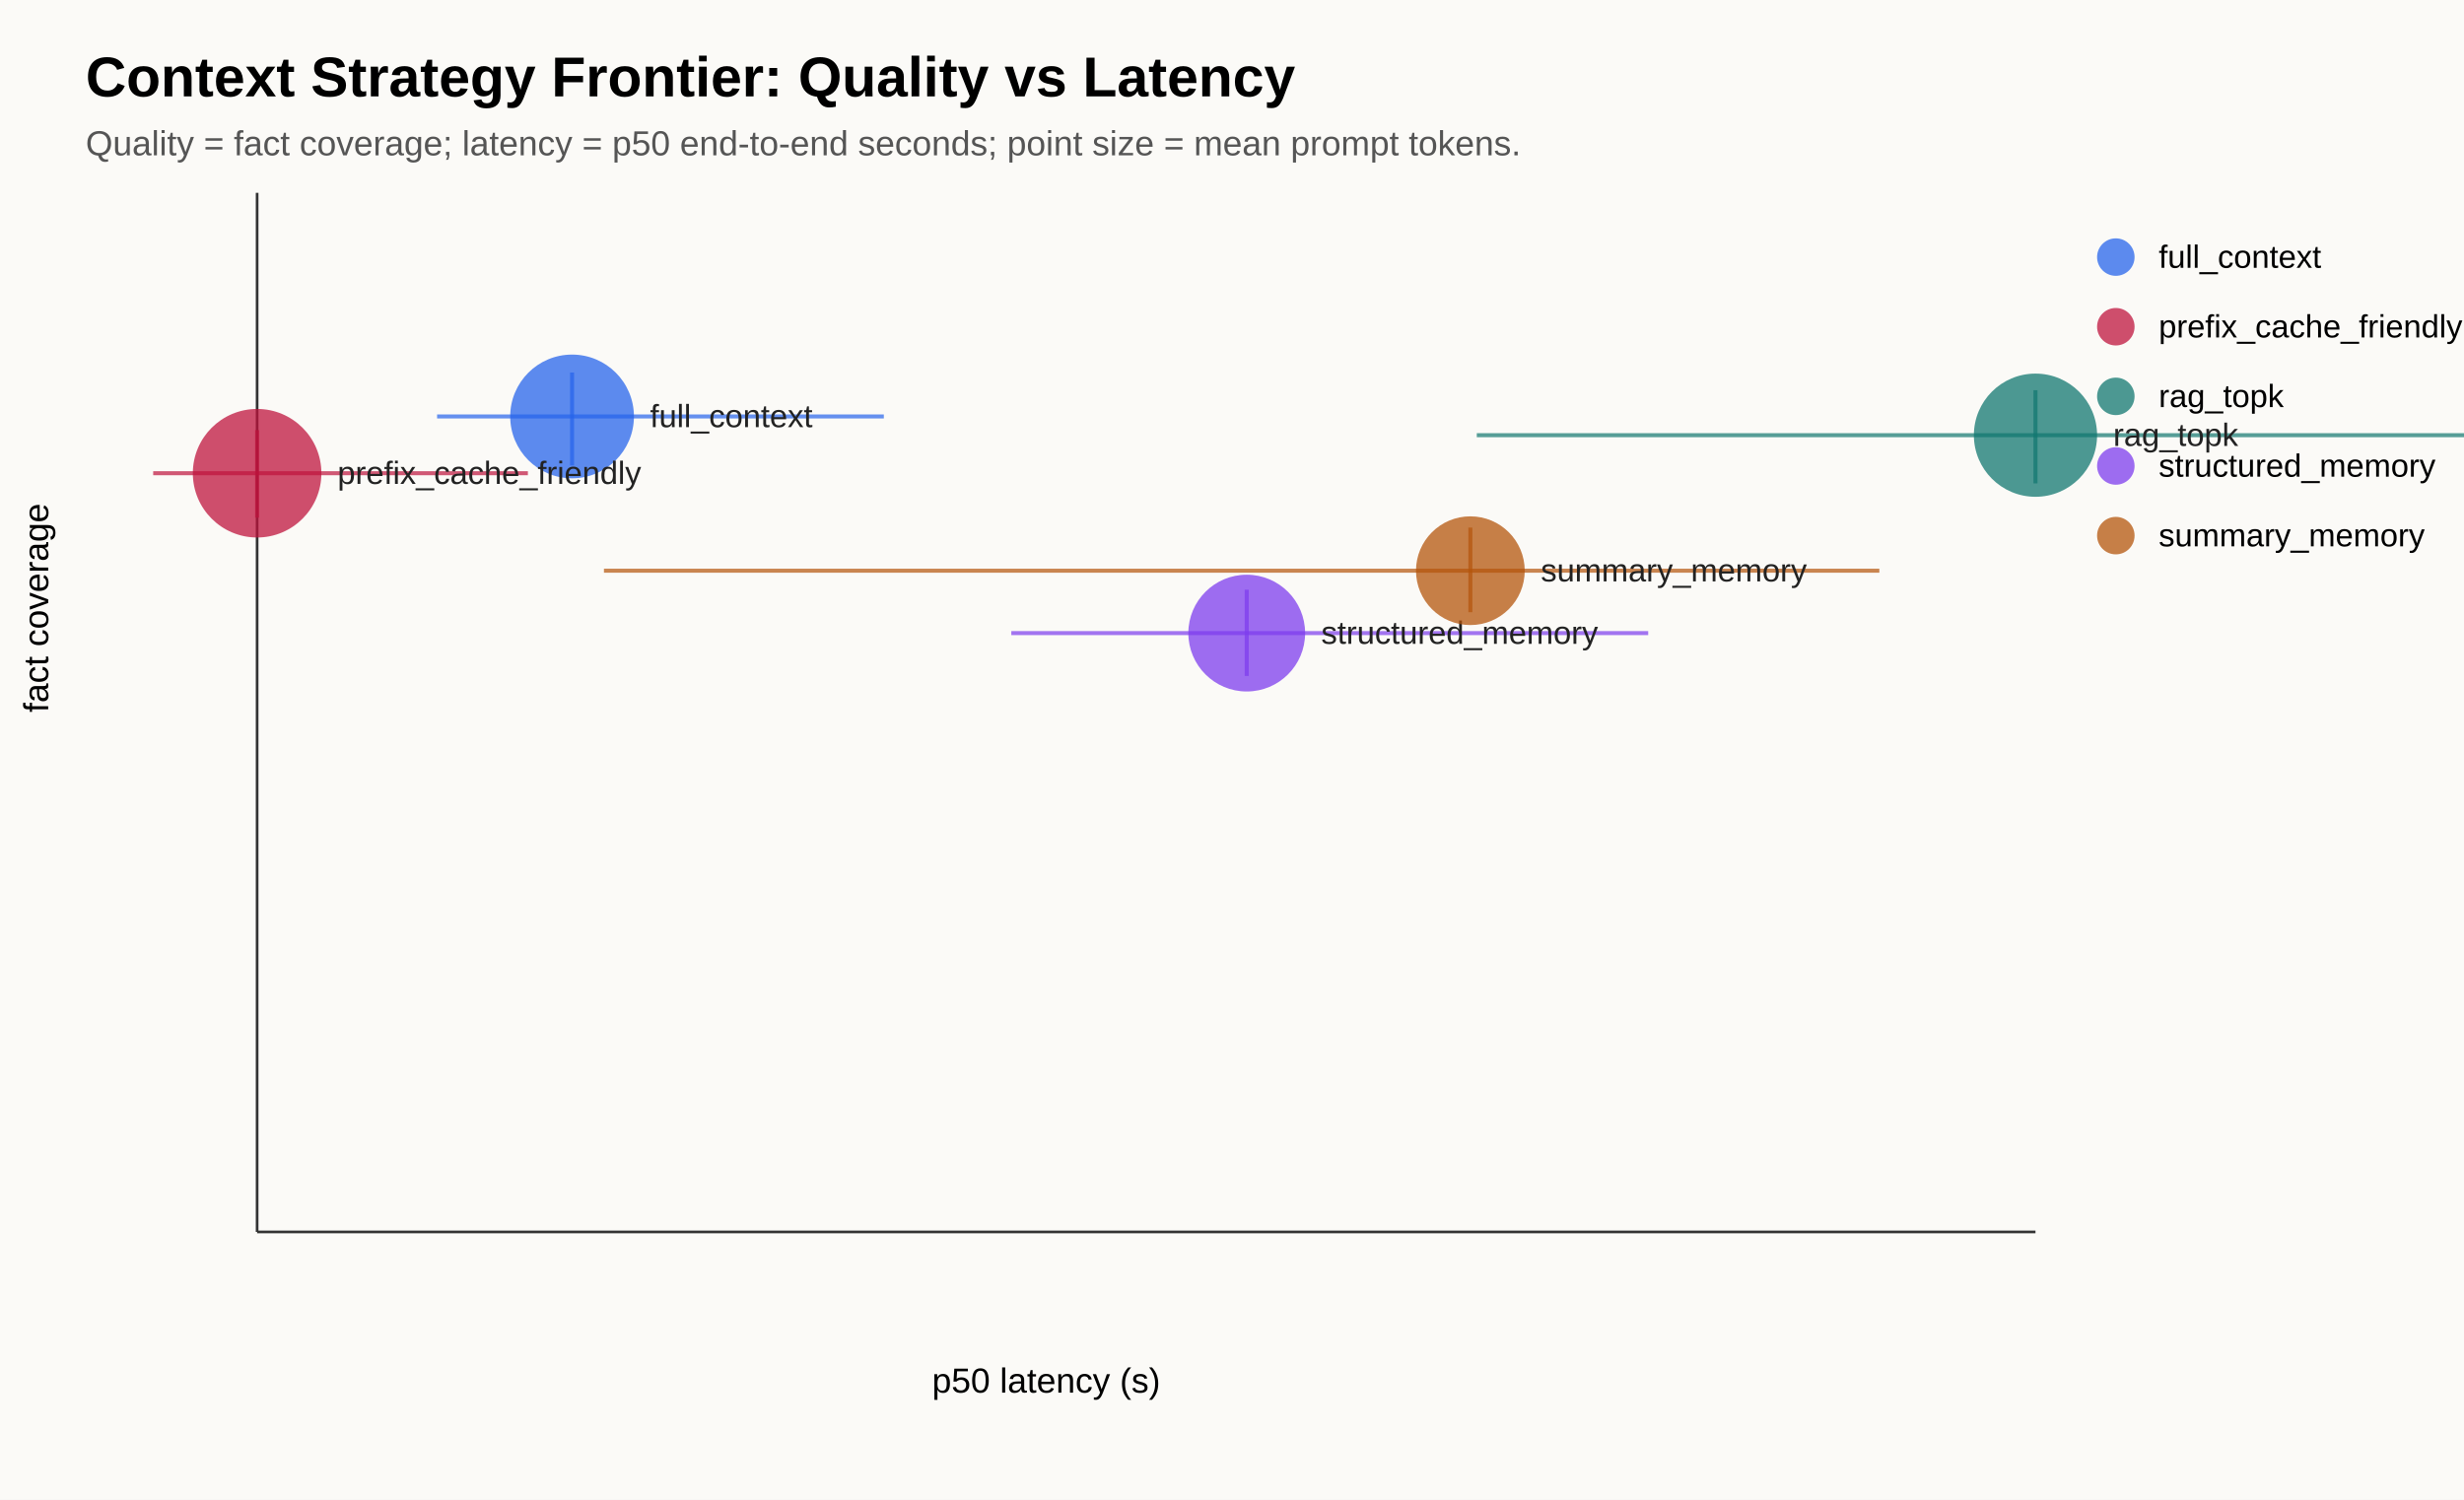
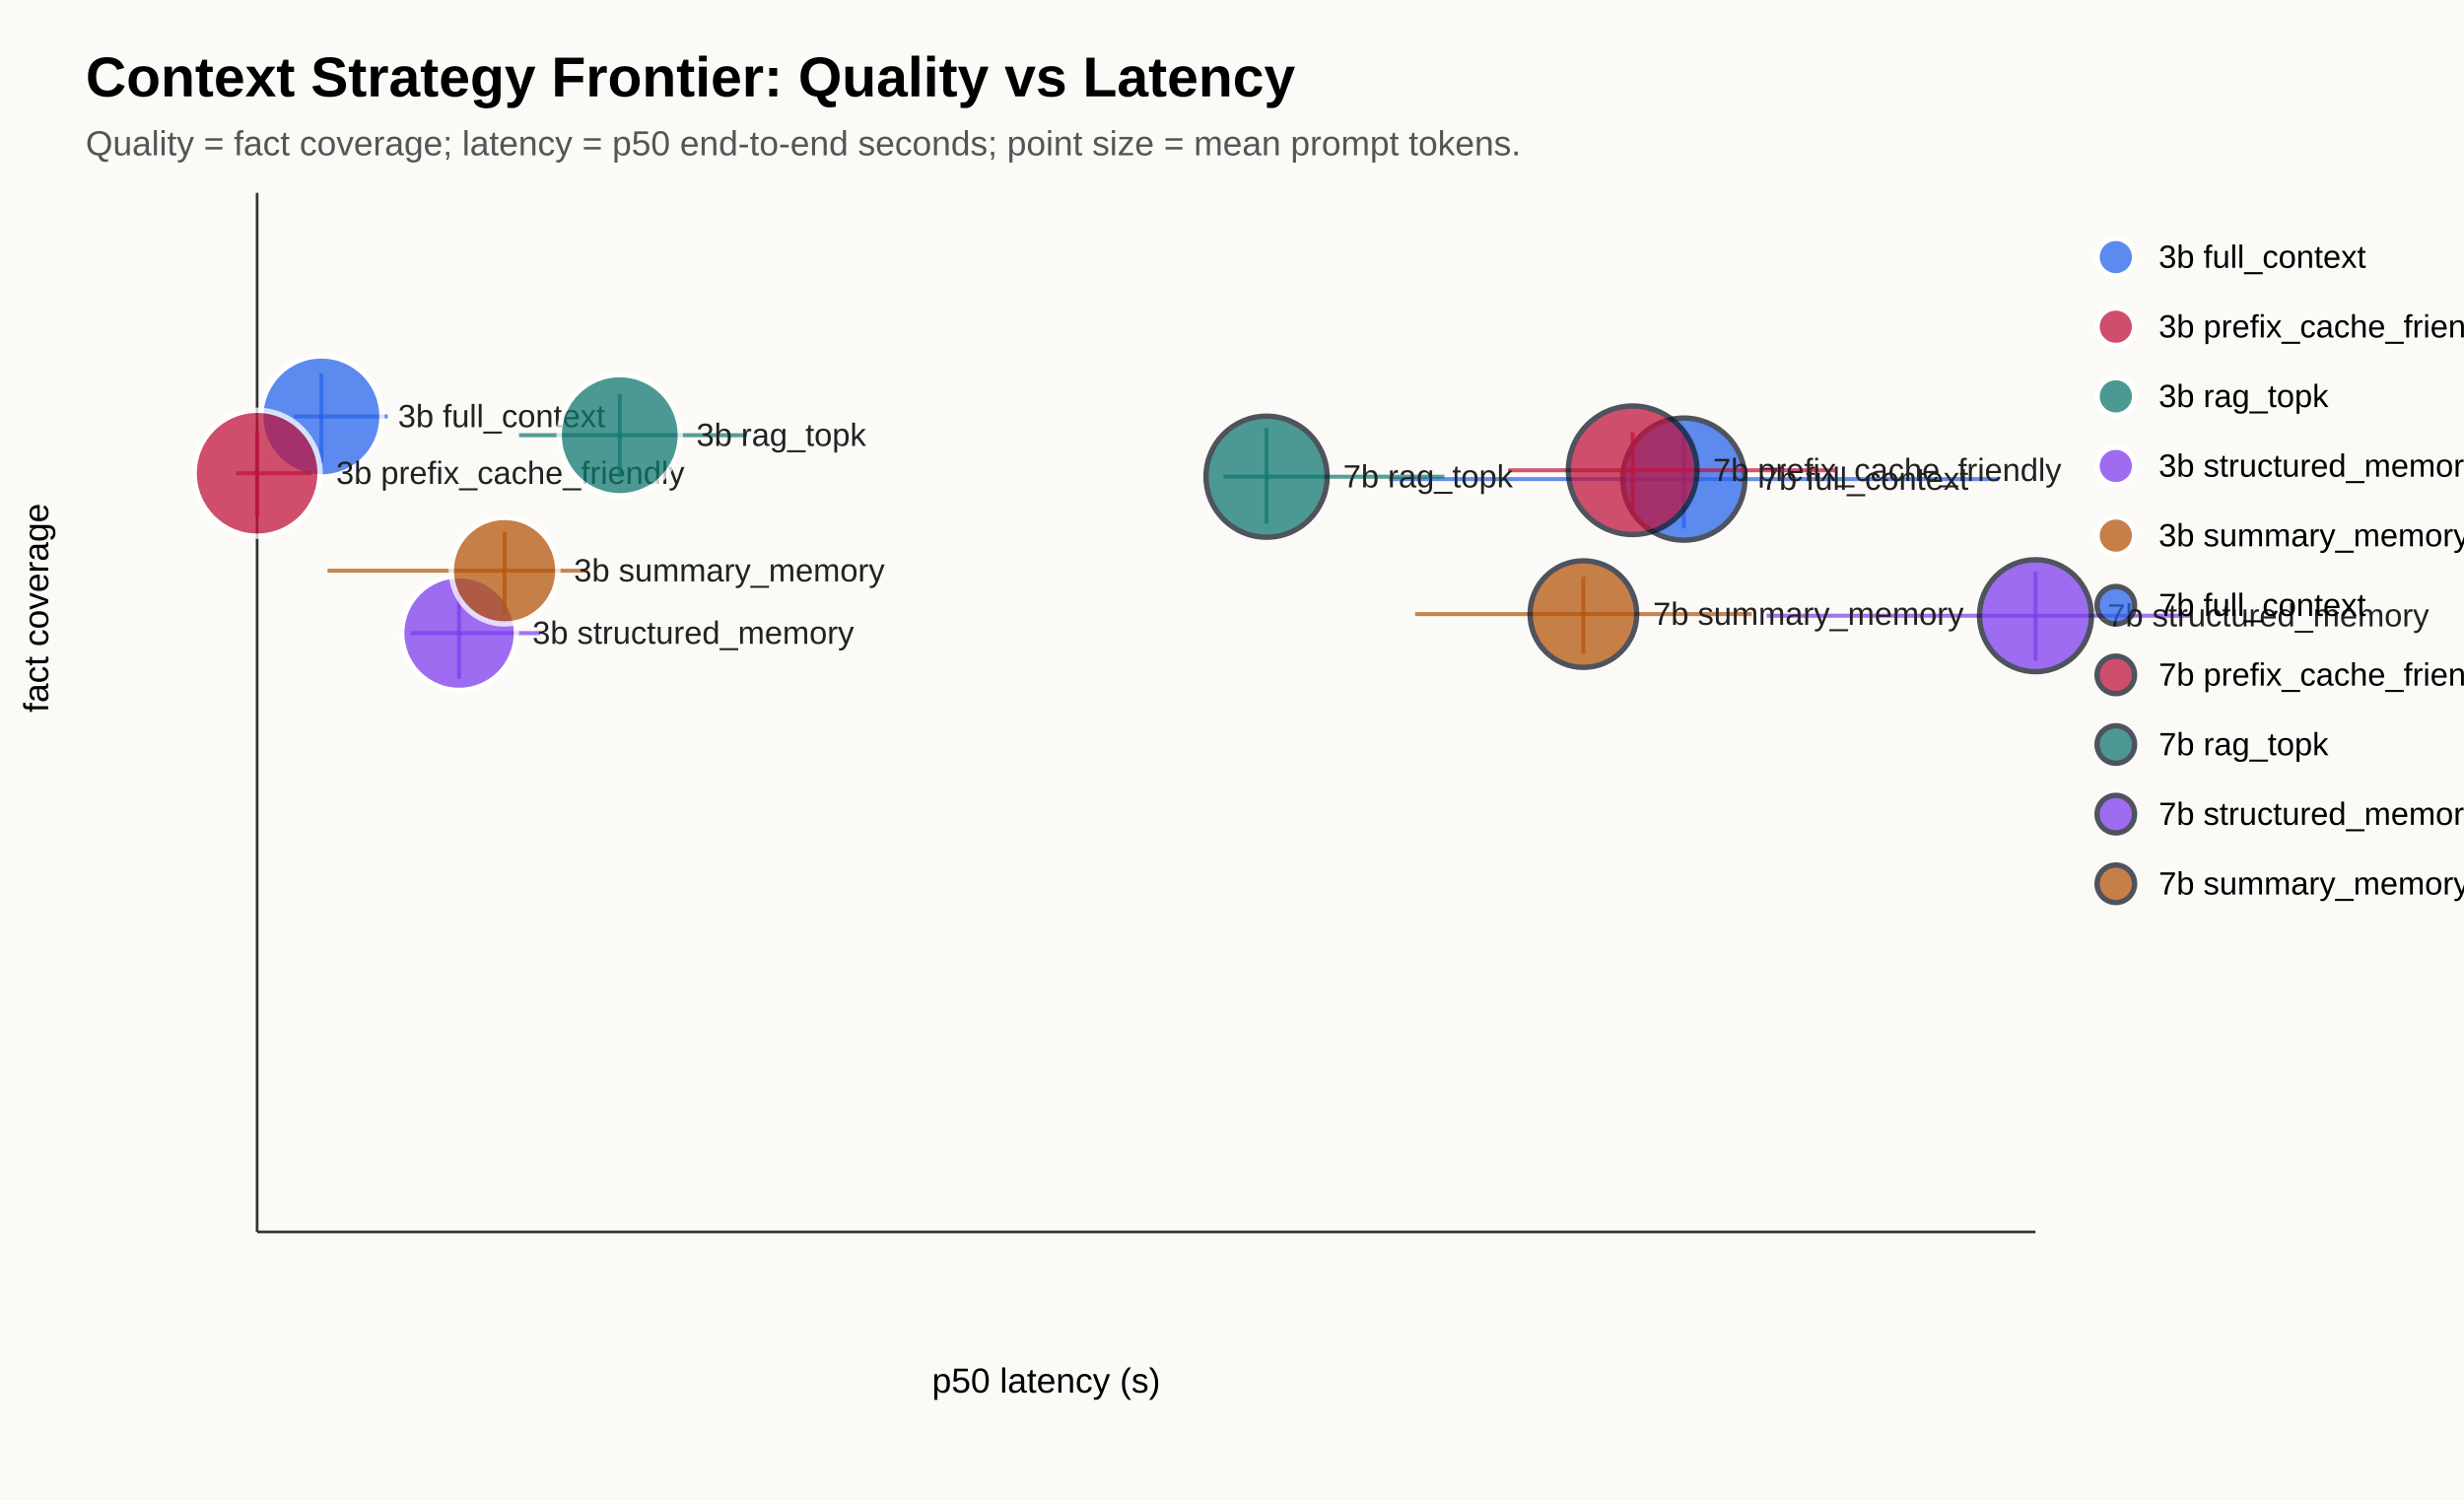
<svg xmlns="http://www.w3.org/2000/svg" width="920" height="560" viewBox="0 0 920 560">
  <rect width="100%" height="100%" fill="#fbfaf7" />
  <text x="32" y="36" font-family="Arial, sans-serif" font-size="21" font-weight="700">Context Strategy Frontier: Quality vs Latency</text>
  <text x="32" y="58" font-family="Arial, sans-serif" font-size="13" fill="#555">Quality = fact coverage; latency = p50 end-to-end seconds; point size = mean prompt tokens.</text>
  <line x1="96" y1="460" x2="760" y2="460" stroke="#333" stroke-width="1" />
  <line x1="96" y1="72" x2="96" y2="460" stroke="#333" stroke-width="1" />
  <text x="348" y="520" font-family="Arial, sans-serif" font-size="13">p50 latency (s)</text>
  <text x="18" y="266" font-family="Arial, sans-serif" font-size="13" transform="rotate(-90 18 266)">fact coverage</text>
-   <line x1="163.2" y1="155.5" x2="330.0" y2="155.5" stroke="#2563eb" stroke-width="1.5" opacity="0.7" />
-   <line x1="213.6" y1="173.8" x2="213.6" y2="139.1" stroke="#2563eb" stroke-width="1.5" opacity="0.7" />
-   <circle cx="213.6" cy="155.5" r="23.1" fill="#2563eb" opacity="0.74" />
-   <text x="242.7" y="159.5" font-family="Arial, sans-serif" font-size="12" fill="#222">full_context</text>
-   <line x1="57.2" y1="176.7" x2="197.1" y2="176.7" stroke="#be123c" stroke-width="1.5" opacity="0.7" />
-   <line x1="96.0" y1="193.3" x2="96.0" y2="160.6" stroke="#be123c" stroke-width="1.5" opacity="0.7" />
-   <circle cx="96.0" cy="176.7" r="24.0" fill="#be123c" opacity="0.74" />
-   <text x="126.0" y="180.7" font-family="Arial, sans-serif" font-size="12" fill="#222">prefix_cache_friendly</text>
-   <line x1="551.4" y1="162.5" x2="992.8" y2="162.5" stroke="#0f766e" stroke-width="1.5" opacity="0.7" />
-   <line x1="760.0" y1="180.5" x2="760.0" y2="145.7" stroke="#0f766e" stroke-width="1.5" opacity="0.7" />
-   <circle cx="760.0" cy="162.5" r="23.0" fill="#0f766e" opacity="0.74" />
-   <text x="789.0" y="166.5" font-family="Arial, sans-serif" font-size="12" fill="#222">rag_topk</text>
-   <line x1="377.6" y1="236.4" x2="615.4" y2="236.4" stroke="#7c3aed" stroke-width="1.5" opacity="0.7" />
-   <line x1="465.5" y1="252.4" x2="465.5" y2="220.2" stroke="#7c3aed" stroke-width="1.5" opacity="0.7" />
-   <circle cx="465.5" cy="236.4" r="21.8" fill="#7c3aed" opacity="0.74" />
-   <text x="493.3" y="240.4" font-family="Arial, sans-serif" font-size="12" fill="#222">structured_memory</text>
-   <line x1="225.5" y1="213.1" x2="701.7" y2="213.1" stroke="#b45309" stroke-width="1.5" opacity="0.7" />
-   <line x1="549.0" y1="228.6" x2="549.0" y2="197.0" stroke="#b45309" stroke-width="1.5" opacity="0.7" />
-   <circle cx="549.0" cy="213.1" r="20.3" fill="#b45309" opacity="0.74" />
-   <text x="575.3" y="217.1" font-family="Arial, sans-serif" font-size="12" fill="#222">summary_memory</text>
-   <circle cx="790" cy="96" r="7" fill="#2563eb" opacity="0.74" />
-   <text x="806" y="100" font-family="Arial, sans-serif" font-size="12">full_context</text>
-   <circle cx="790" cy="122" r="7" fill="#be123c" opacity="0.74" />
-   <text x="806" y="126" font-family="Arial, sans-serif" font-size="12">prefix_cache_friendly</text>
-   <circle cx="790" cy="148" r="7" fill="#0f766e" opacity="0.74" />
-   <text x="806" y="152" font-family="Arial, sans-serif" font-size="12">rag_topk</text>
-   <circle cx="790" cy="174" r="7" fill="#7c3aed" opacity="0.74" />
-   <text x="806" y="178" font-family="Arial, sans-serif" font-size="12">structured_memory</text>
-   <circle cx="790" cy="200" r="7" fill="#b45309" opacity="0.74" />
-   <text x="806" y="204" font-family="Arial, sans-serif" font-size="12">summary_memory</text>
+   <line x1="109.7" y1="155.5" x2="144.8" y2="155.5" stroke="#2563eb" stroke-width="1.5" opacity="0.7" />
+   <line x1="120.0" y1="172.9" x2="120.0" y2="139.5" stroke="#2563eb" stroke-width="1.5" opacity="0.7" />
+   <circle cx="120.0" cy="155.5" r="22.6" fill="#2563eb" stroke="#ffffff" stroke-width="2" opacity="0.74" />
+   <text x="148.6" y="159.5" font-family="Arial, sans-serif" font-size="12" fill="#222">3b full_context</text>
+   <line x1="88.2" y1="176.7" x2="116.3" y2="176.7" stroke="#be123c" stroke-width="1.5" opacity="0.7" />
+   <line x1="96.0" y1="193.0" x2="96.0" y2="161.0" stroke="#be123c" stroke-width="1.5" opacity="0.7" />
+   <circle cx="96.0" cy="176.7" r="23.5" fill="#be123c" stroke="#ffffff" stroke-width="2" opacity="0.74" />
+   <text x="125.5" y="180.7" font-family="Arial, sans-serif" font-size="12" fill="#222">3b prefix_cache_friendly</text>
+   <line x1="193.8" y1="162.5" x2="278.9" y2="162.5" stroke="#0f766e" stroke-width="1.5" opacity="0.7" />
+   <line x1="231.4" y1="178.2" x2="231.4" y2="147.2" stroke="#0f766e" stroke-width="1.5" opacity="0.7" />
+   <circle cx="231.4" cy="162.5" r="22.6" fill="#0f766e" stroke="#ffffff" stroke-width="2" opacity="0.74" />
+   <text x="260.0" y="166.5" font-family="Arial, sans-serif" font-size="12" fill="#222">3b rag_topk</text>
+   <line x1="153.3" y1="236.4" x2="201.7" y2="236.4" stroke="#7c3aed" stroke-width="1.5" opacity="0.7" />
+   <line x1="171.4" y1="253.5" x2="171.4" y2="220.6" stroke="#7c3aed" stroke-width="1.5" opacity="0.7" />
+   <circle cx="171.4" cy="236.4" r="21.4" fill="#7c3aed" stroke="#ffffff" stroke-width="2" opacity="0.74" />
+   <text x="198.8" y="240.4" font-family="Arial, sans-serif" font-size="12" fill="#222">3b structured_memory</text>
+   <line x1="122.3" y1="213.1" x2="219.5" y2="213.1" stroke="#b45309" stroke-width="1.5" opacity="0.7" />
+   <line x1="188.4" y1="229.4" x2="188.4" y2="198.5" stroke="#b45309" stroke-width="1.5" opacity="0.7" />
+   <circle cx="188.4" cy="213.1" r="19.9" fill="#b45309" stroke="#ffffff" stroke-width="2" opacity="0.74" />
+   <text x="214.3" y="217.1" font-family="Arial, sans-serif" font-size="12" fill="#222">3b summary_memory</text>
+   <line x1="518.6" y1="178.9" x2="746.4" y2="178.9" stroke="#2563eb" stroke-width="1.5" opacity="0.7" />
+   <line x1="628.7" y1="197.3" x2="628.7" y2="162.4" stroke="#2563eb" stroke-width="1.5" opacity="0.7" />
+   <circle cx="628.7" cy="178.9" r="22.8" fill="#2563eb" stroke="#111827" stroke-width="2" opacity="0.74" />
+   <text x="657.6" y="182.9" font-family="Arial, sans-serif" font-size="12" fill="#222">7b full_context</text>
+   <line x1="563.1" y1="175.6" x2="685.5" y2="175.6" stroke="#be123c" stroke-width="1.5" opacity="0.7" />
+   <line x1="609.6" y1="192.0" x2="609.6" y2="161.4" stroke="#be123c" stroke-width="1.5" opacity="0.7" />
+   <circle cx="609.6" cy="175.6" r="24.0" fill="#be123c" stroke="#111827" stroke-width="2" opacity="0.74" />
+   <text x="639.6" y="179.6" font-family="Arial, sans-serif" font-size="12" fill="#222">7b prefix_cache_friendly</text>
+   <line x1="456.8" y1="178.0" x2="539.3" y2="178.0" stroke="#0f766e" stroke-width="1.5" opacity="0.7" />
+   <line x1="472.9" y1="195.5" x2="472.9" y2="159.8" stroke="#0f766e" stroke-width="1.5" opacity="0.7" />
+   <circle cx="472.9" cy="178.0" r="22.6" fill="#0f766e" stroke="#111827" stroke-width="2" opacity="0.74" />
+   <text x="501.5" y="182.0" font-family="Arial, sans-serif" font-size="12" fill="#222">7b rag_topk</text>
+   <line x1="659.6" y1="229.9" x2="818.3" y2="229.9" stroke="#7c3aed" stroke-width="1.5" opacity="0.7" />
+   <line x1="760.0" y1="246.7" x2="760.0" y2="213.4" stroke="#7c3aed" stroke-width="1.5" opacity="0.7" />
+   <circle cx="760.0" cy="229.9" r="20.9" fill="#7c3aed" stroke="#111827" stroke-width="2" opacity="0.74" />
+   <text x="786.9" y="233.9" font-family="Arial, sans-serif" font-size="12" fill="#222">7b structured_memory</text>
+   <line x1="528.4" y1="229.3" x2="654.1" y2="229.3" stroke="#b45309" stroke-width="1.5" opacity="0.7" />
+   <line x1="591.2" y1="244.2" x2="591.2" y2="215.3" stroke="#b45309" stroke-width="1.5" opacity="0.7" />
+   <circle cx="591.2" cy="229.3" r="19.9" fill="#b45309" stroke="#111827" stroke-width="2" opacity="0.74" />
+   <text x="617.2" y="233.3" font-family="Arial, sans-serif" font-size="12" fill="#222">7b summary_memory</text>
+   <circle cx="790" cy="96" r="7" fill="#2563eb" stroke="#ffffff" stroke-width="2" opacity="0.74" />
+   <text x="806" y="100" font-family="Arial, sans-serif" font-size="12">3b full_context</text>
+   <circle cx="790" cy="122" r="7" fill="#be123c" stroke="#ffffff" stroke-width="2" opacity="0.74" />
+   <text x="806" y="126" font-family="Arial, sans-serif" font-size="12">3b prefix_cache_friendly</text>
+   <circle cx="790" cy="148" r="7" fill="#0f766e" stroke="#ffffff" stroke-width="2" opacity="0.74" />
+   <text x="806" y="152" font-family="Arial, sans-serif" font-size="12">3b rag_topk</text>
+   <circle cx="790" cy="174" r="7" fill="#7c3aed" stroke="#ffffff" stroke-width="2" opacity="0.74" />
+   <text x="806" y="178" font-family="Arial, sans-serif" font-size="12">3b structured_memory</text>
+   <circle cx="790" cy="200" r="7" fill="#b45309" stroke="#ffffff" stroke-width="2" opacity="0.74" />
+   <text x="806" y="204" font-family="Arial, sans-serif" font-size="12">3b summary_memory</text>
+   <circle cx="790" cy="226" r="7" fill="#2563eb" stroke="#111827" stroke-width="2" opacity="0.74" />
+   <text x="806" y="230" font-family="Arial, sans-serif" font-size="12">7b full_context</text>
+   <circle cx="790" cy="252" r="7" fill="#be123c" stroke="#111827" stroke-width="2" opacity="0.74" />
+   <text x="806" y="256" font-family="Arial, sans-serif" font-size="12">7b prefix_cache_friendly</text>
+   <circle cx="790" cy="278" r="7" fill="#0f766e" stroke="#111827" stroke-width="2" opacity="0.74" />
+   <text x="806" y="282" font-family="Arial, sans-serif" font-size="12">7b rag_topk</text>
+   <circle cx="790" cy="304" r="7" fill="#7c3aed" stroke="#111827" stroke-width="2" opacity="0.74" />
+   <text x="806" y="308" font-family="Arial, sans-serif" font-size="12">7b structured_memory</text>
+   <circle cx="790" cy="330" r="7" fill="#b45309" stroke="#111827" stroke-width="2" opacity="0.74" />
+   <text x="806" y="334" font-family="Arial, sans-serif" font-size="12">7b summary_memory</text>
</svg>
